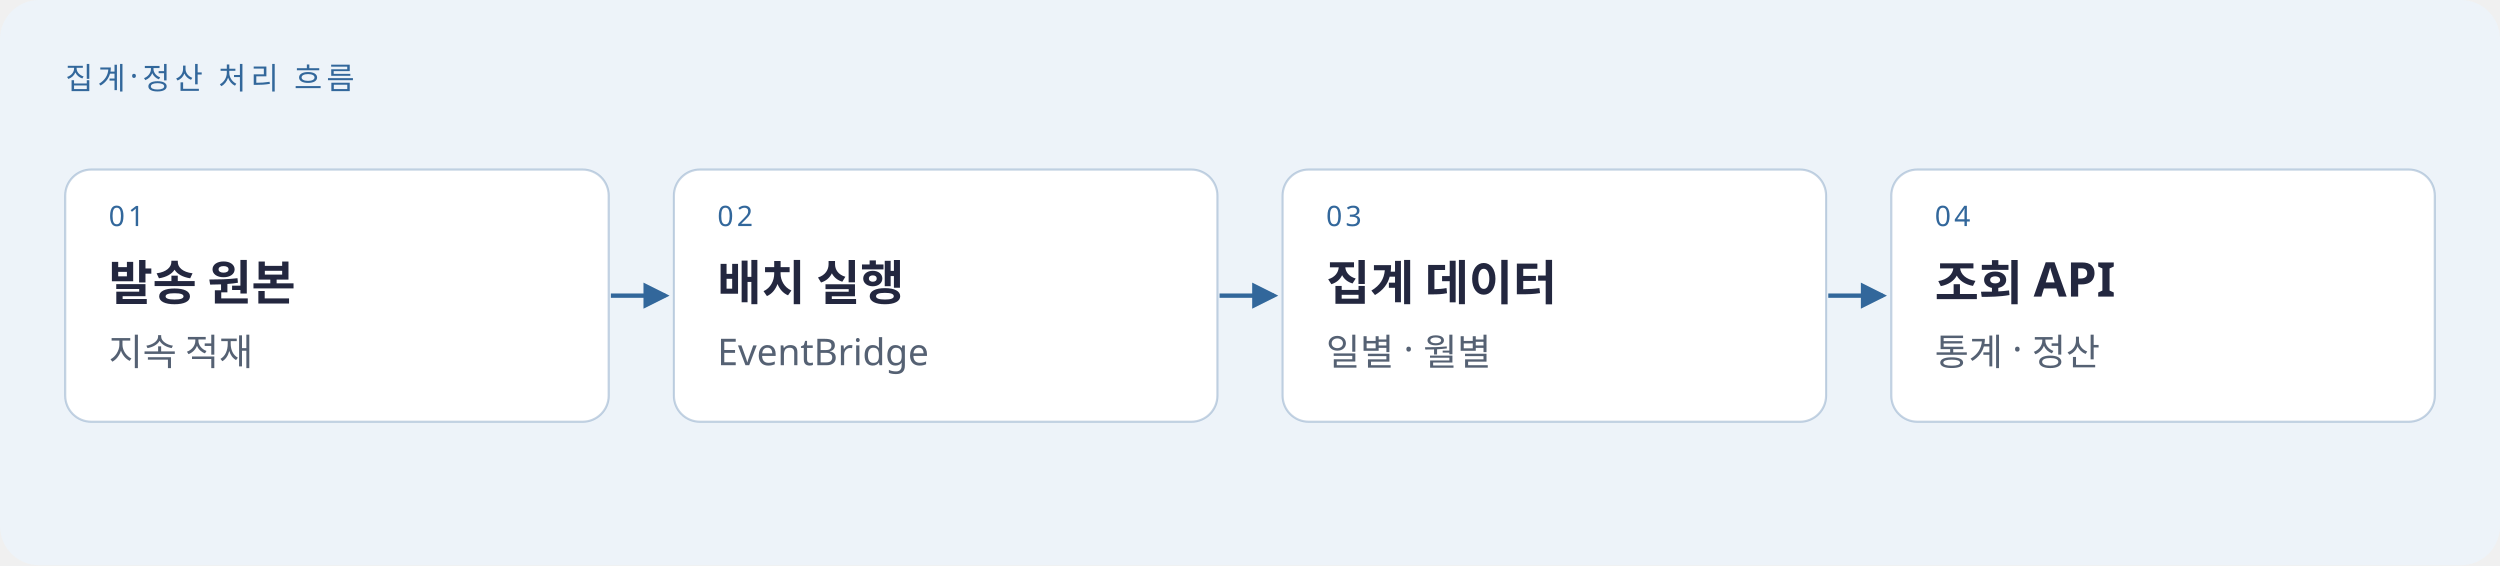
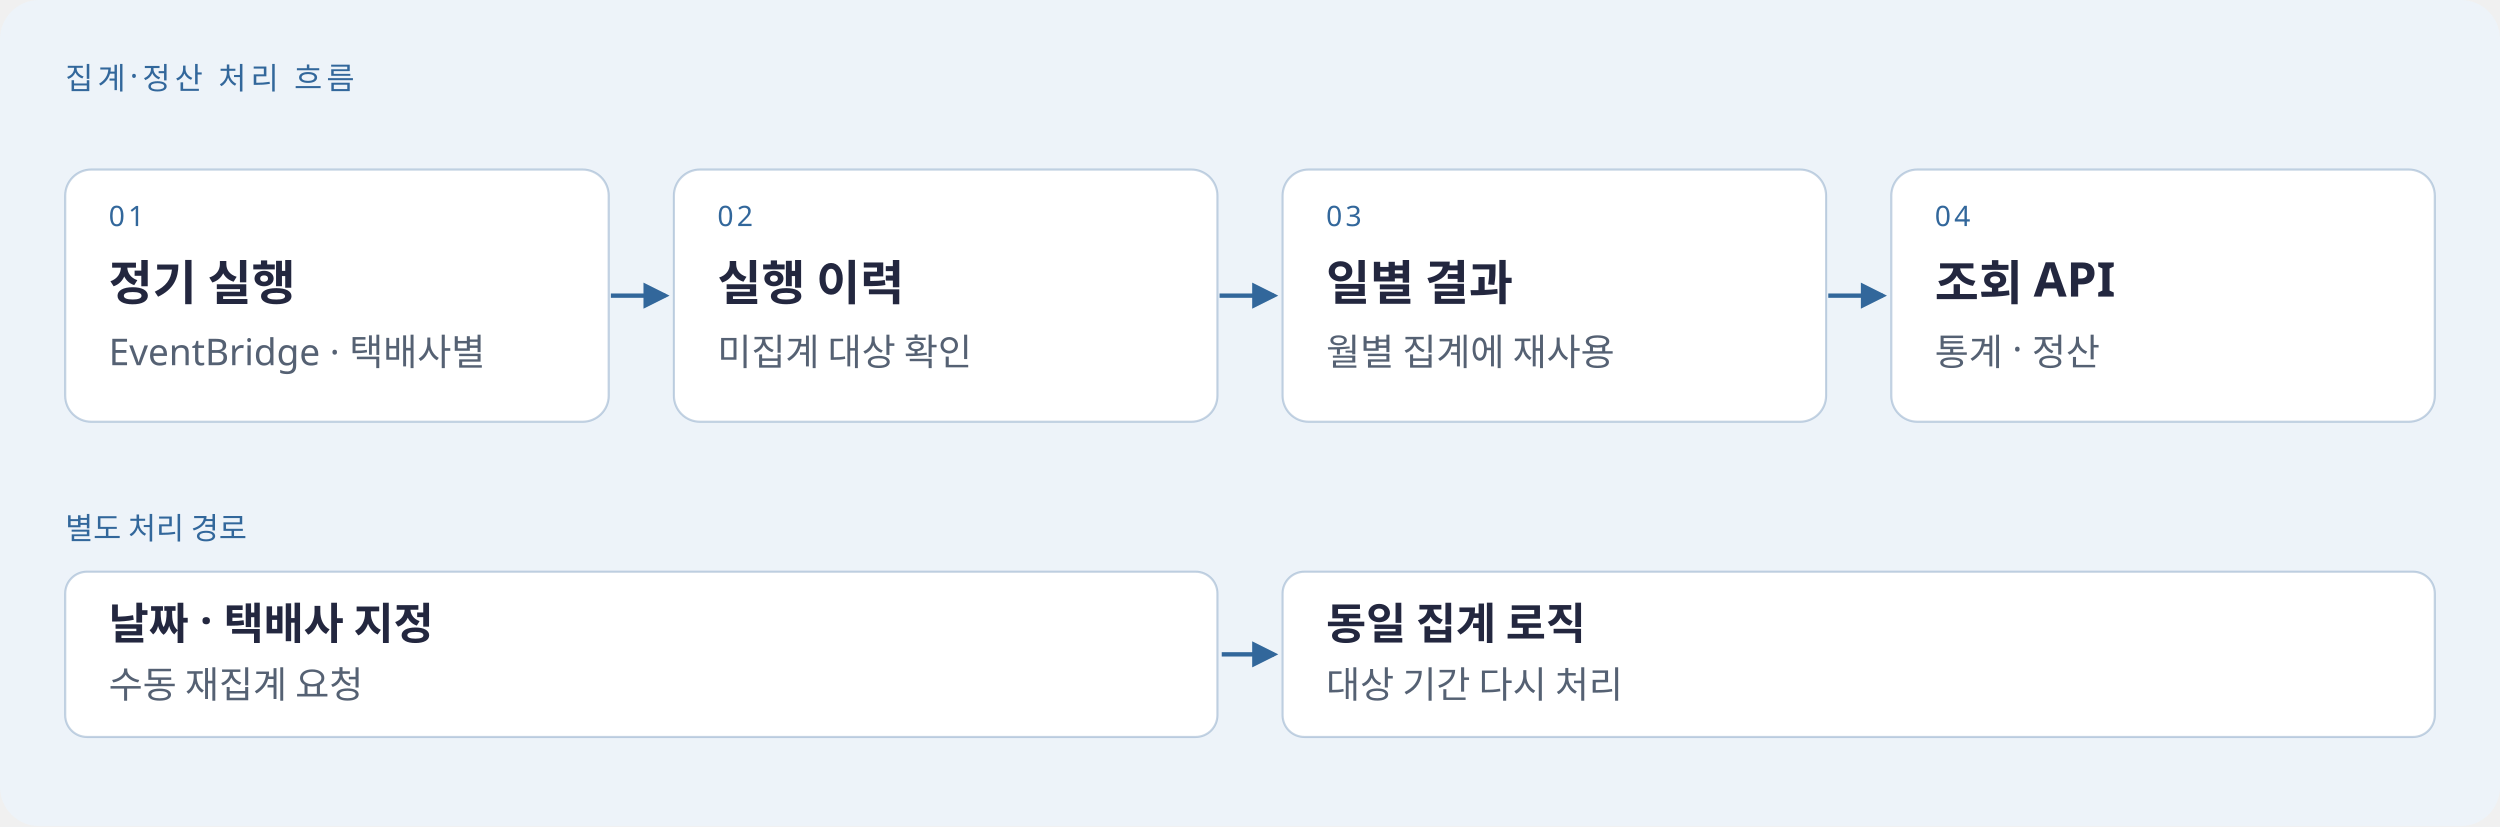
- <svg xmlns="http://www.w3.org/2000/svg" viewBox="0 0 1150 260" width="1150" height="260" role="img" aria-labelledby="title desc">
+ <svg xmlns="http://www.w3.org/2000/svg" viewBox="0 0 1150 380" width="1150" height="380" role="img" aria-labelledby="title desc">
  <defs>
    <marker id="arrow" markerWidth="7" markerHeight="7" refX="5" refY="3" orient="auto">
      <path d="M0 0L6 3L0 6" fill="#32679b" />
    </marker>
  </defs>
-   <rect width="1150" height="260" rx="18" fill="#edf3f9" />
+   <rect width="1150" height="380" rx="18" fill="#edf3f9" />
  <text x="30" y="41" fill="#32679b" font-family="sans-serif" font-size="14" letter-spacing="2">집계·정산 처리 흐름</text>
  <g font-family="'Malgun Gothic', sans-serif">
    <g>
      <rect x="30" y="78" width="250" height="116" rx="12" fill="white" stroke="#32679b" stroke-opacity=".28" />
      <text x="50" y="104" fill="#32679b" font-size="13" letter-spacing="1.5">01</text>
-       <text x="50" y="138" fill="#23273f" font-size="22" font-weight="700">발송 원본</text>
-       <text x="50" y="168" fill="#556173" font-size="17">지속 적재</text>
+       <text x="50" y="138" fill="#23273f" font-size="22" font-weight="700">정기 실행</text>
+       <text x="50" y="168" fill="#556173" font-size="17">EventBridge · 택배사별</text>
    </g>
    <path d="M 281 136 H 306" stroke="#32679b" stroke-width="2" marker-end="url(#arrow)" />
    <g>
      <rect x="310" y="78" width="250" height="116" rx="12" fill="white" stroke="#32679b" stroke-opacity=".28" />
      <text x="330" y="104" fill="#32679b" font-size="13" letter-spacing="1.5">02</text>
-       <text x="330" y="138" fill="#23273f" font-size="22" font-weight="700">배치 실행</text>
-       <text x="330" y="168" fill="#556173" font-size="17">EventBridge</text>
+       <text x="330" y="138" fill="#23273f" font-size="22" font-weight="700">실행 이력</text>
+       <text x="330" y="168" fill="#556173" font-size="17">미집계 대상 확인</text>
    </g>
    <path d="M 561 136 H 586" stroke="#32679b" stroke-width="2" marker-end="url(#arrow)" />
    <g>
      <rect x="590" y="78" width="250" height="116" rx="12" fill="white" stroke="#32679b" stroke-opacity=".28" />
      <text x="610" y="104" fill="#32679b" font-size="13" letter-spacing="1.5">03</text>
-       <text x="610" y="138" fill="#23273f" font-size="22" font-weight="700">집계 데이터</text>
-       <text x="610" y="168" fill="#556173" font-size="17">일별 · 월별</text>
+       <text x="610" y="138" fill="#23273f" font-size="22" font-weight="700">일별 결과</text>
+       <text x="610" y="168" fill="#556173" font-size="17">월별 집계에 재사용</text>
    </g>
    <path d="M 841 136 H 866" stroke="#32679b" stroke-width="2" marker-end="url(#arrow)" />
    <g>
      <rect x="870" y="78" width="250" height="116" rx="12" fill="white" stroke="#32679b" stroke-opacity=".28" />
      <text x="890" y="104" fill="#32679b" font-size="13" letter-spacing="1.5">04</text>
      <text x="890" y="138" fill="#23273f" font-size="22" font-weight="700">조회 API</text>
      <text x="890" y="168" fill="#556173" font-size="17">통계 · 정산</text>
    </g>
+     <text x="30" y="248" font-size="14" fill="#32679b">별도 처리 경로</text>
+     <rect x="30" y="263" width="530" height="76" rx="10" fill="white" stroke="#32679b" stroke-opacity=".28" />
+     <text x="50" y="294" fill="#23273f" font-size="20" font-weight="700">날짜 · 택배사 지정</text>
+     <text x="50" y="321" fill="#556173" font-size="17">수동 재집계 요청</text>
+     <rect x="590" y="263" width="530" height="76" rx="10" fill="white" stroke="#32679b" stroke-opacity=".28" />
+     <text x="610" y="294" fill="#23273f" font-size="20" font-weight="700">동일 집계 로직</text>
+     <text x="610" y="321" fill="#556173" font-size="17">대상 기간 다시 처리</text>
+     <path d="M 562 301 H 586" stroke="#32679b" stroke-width="2" marker-end="url(#arrow)" />
  </g>
</svg>
